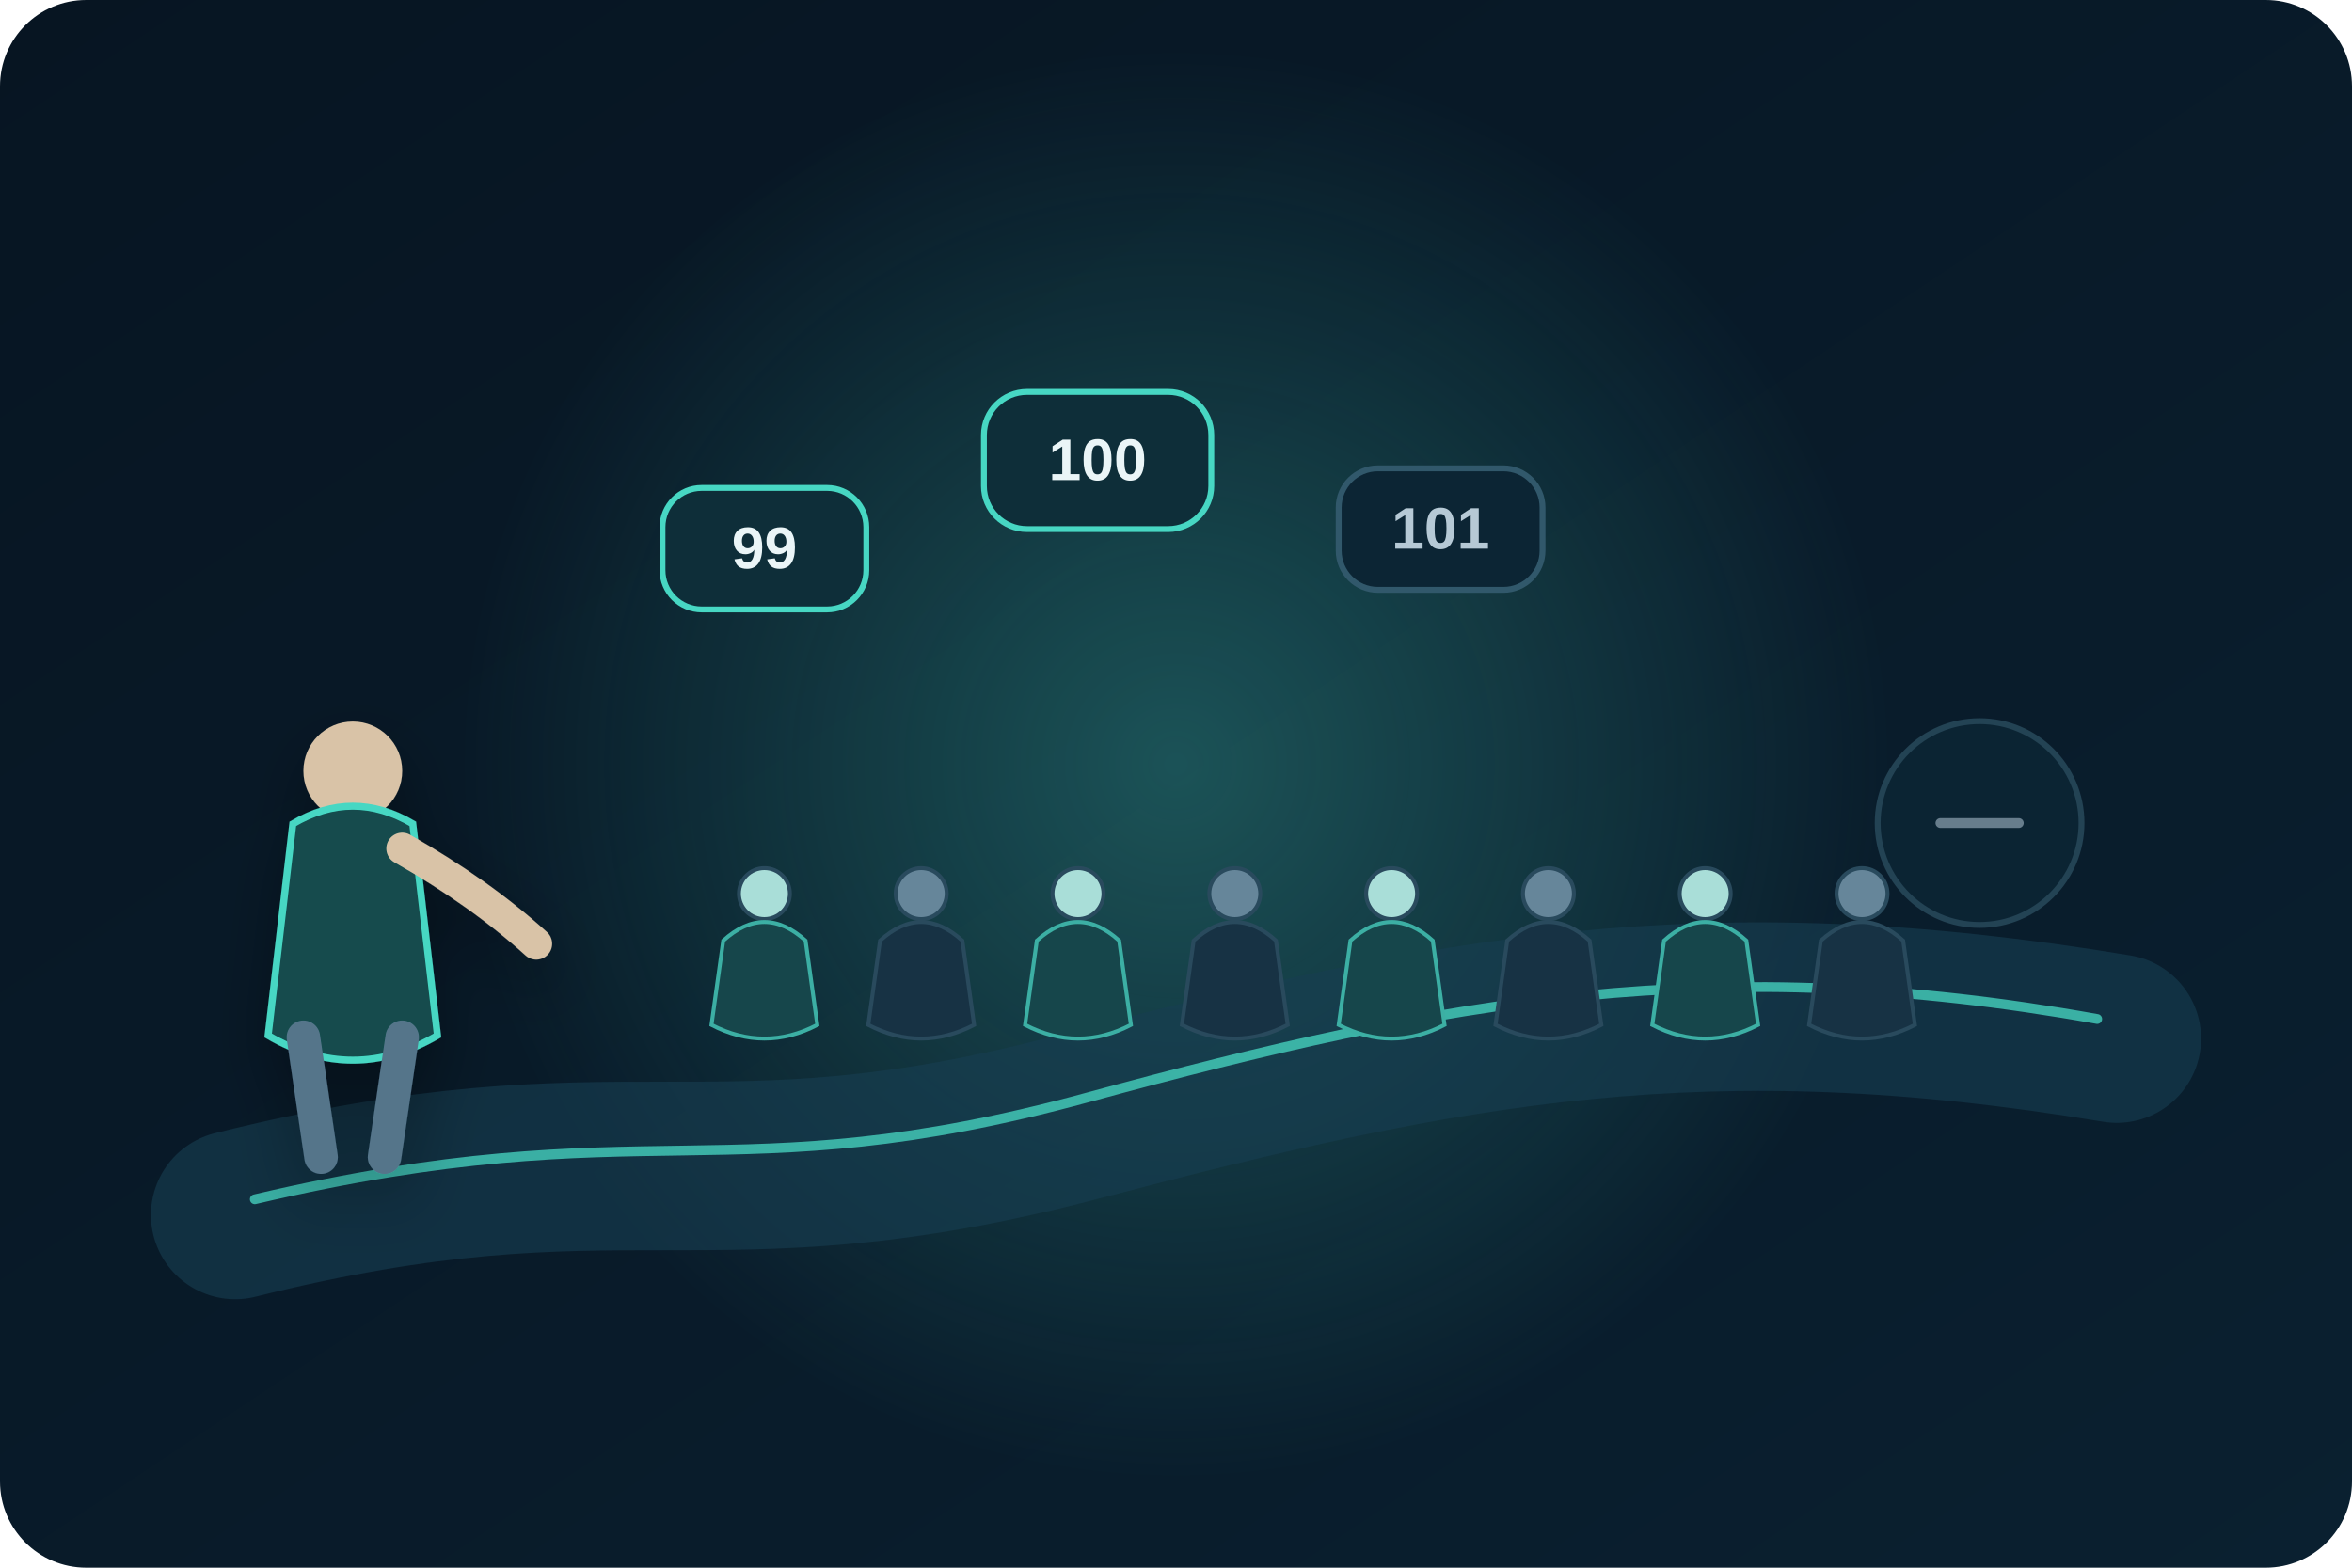
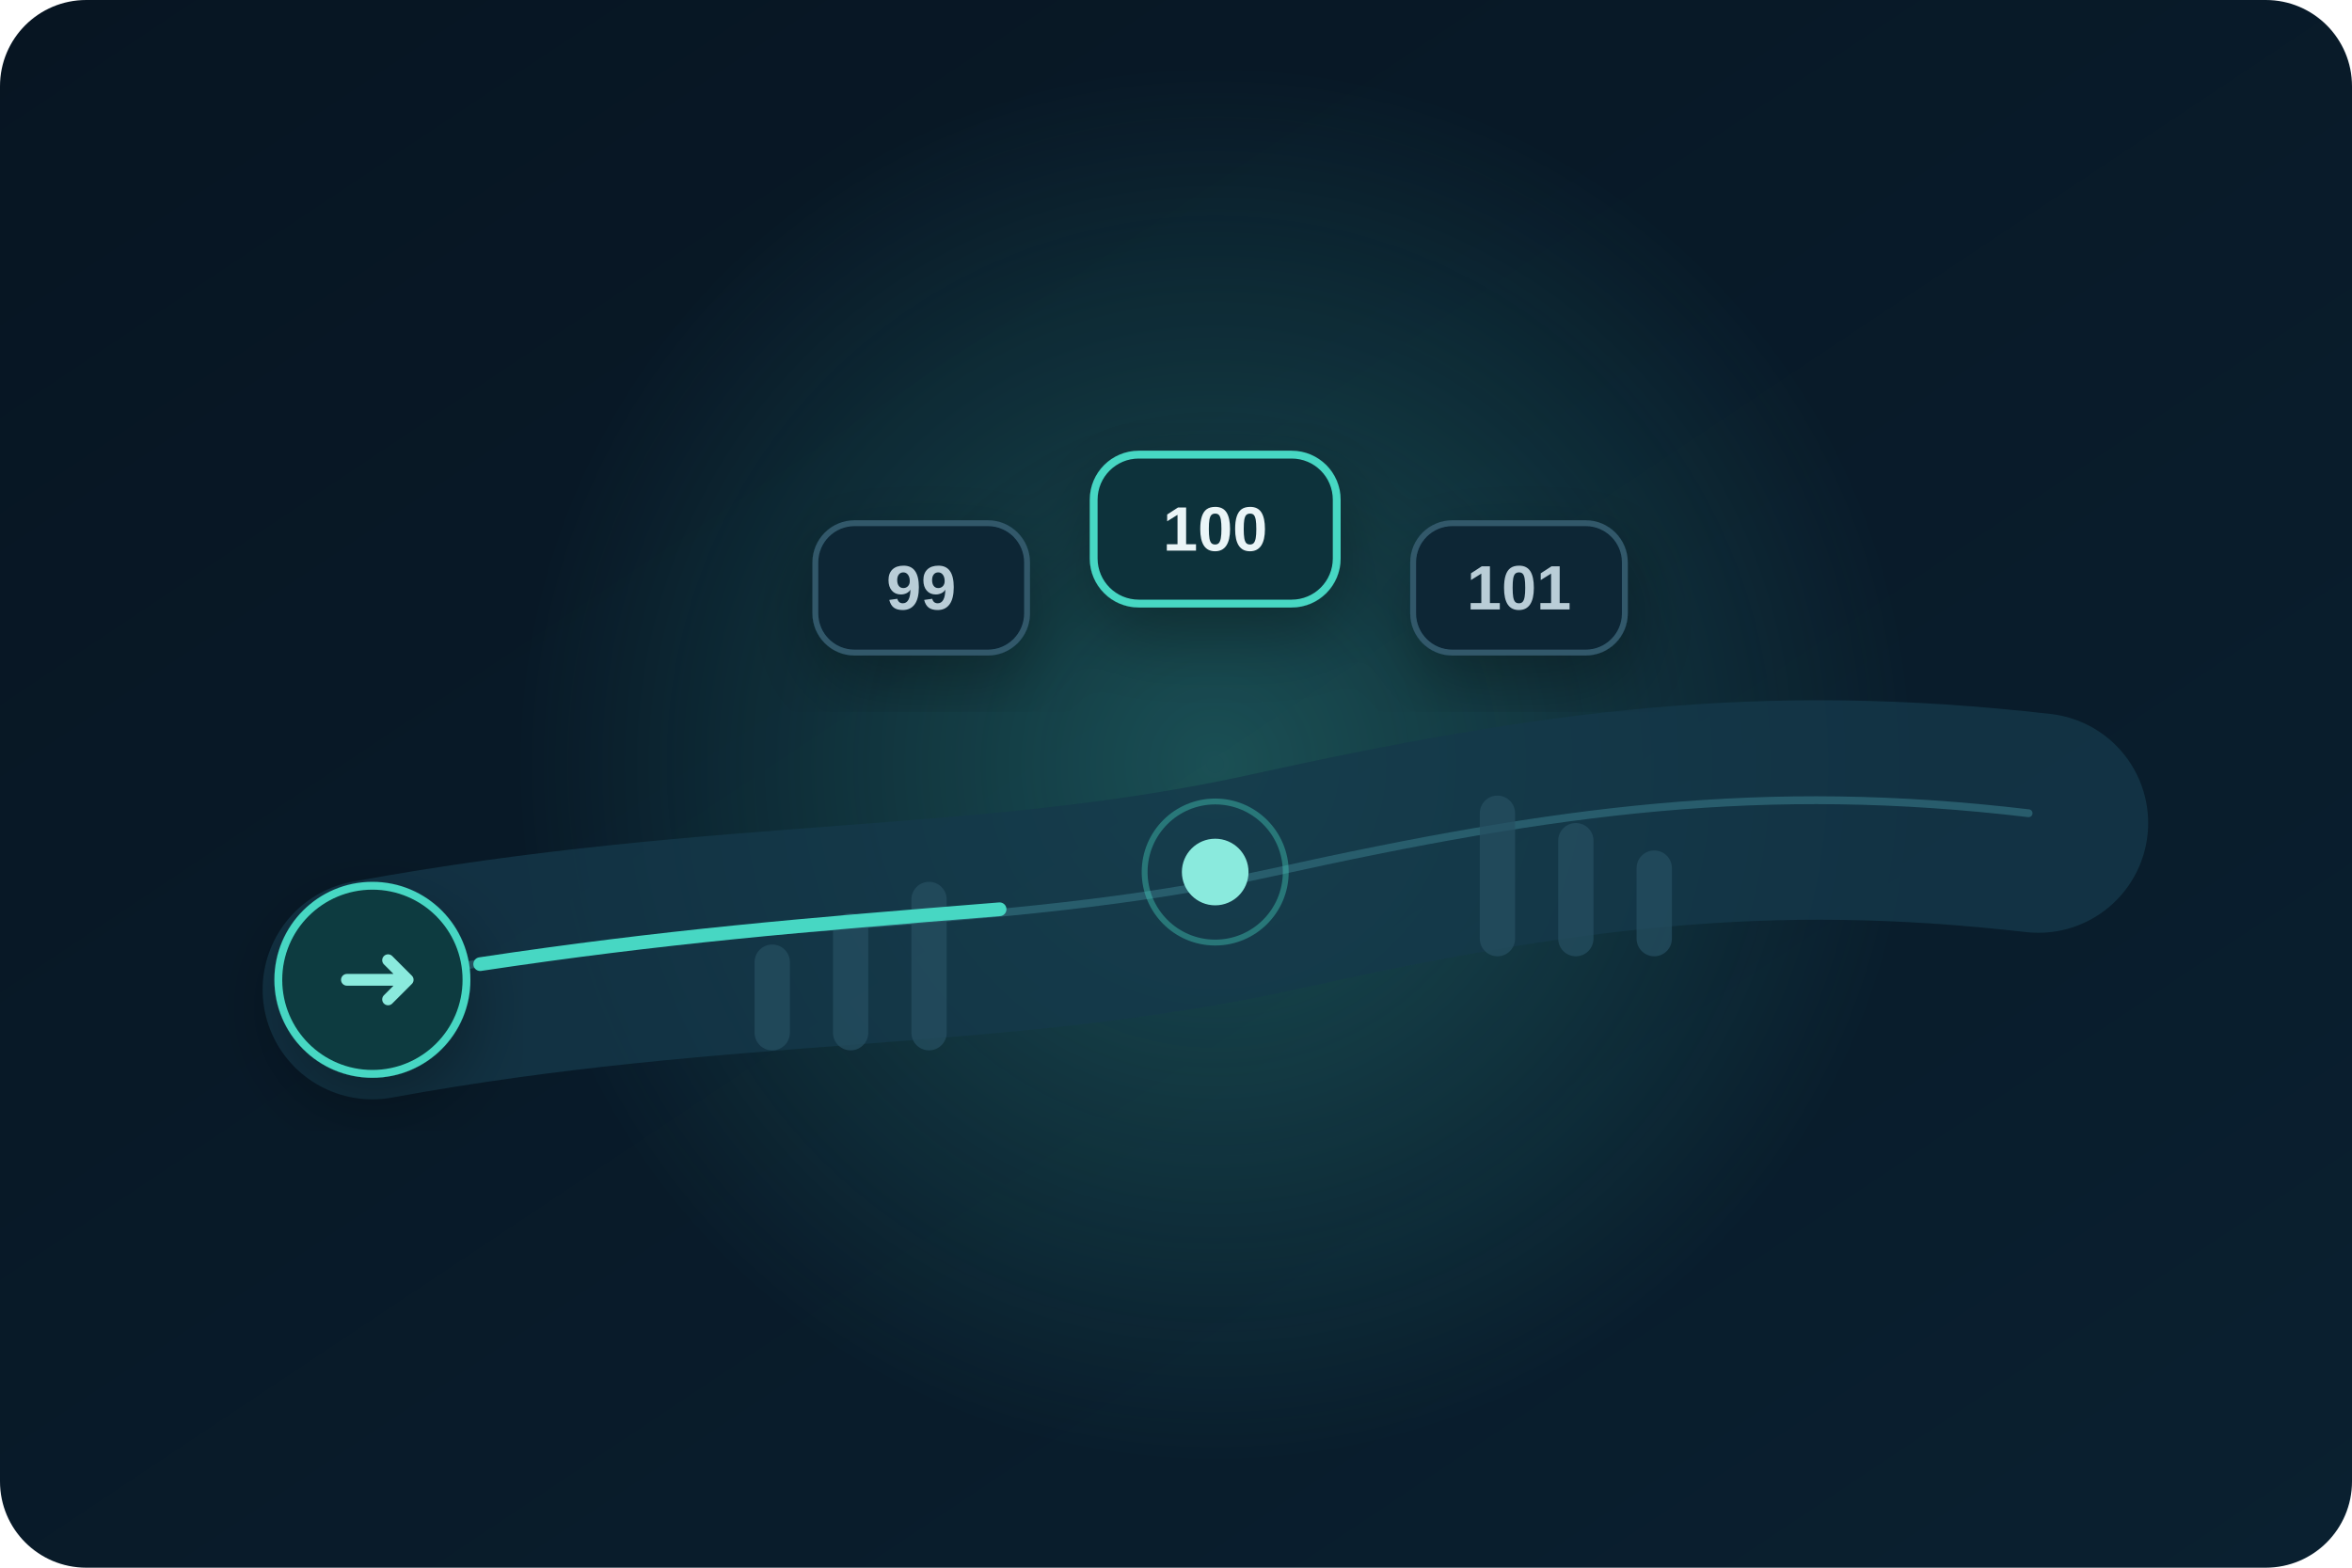
<svg xmlns="http://www.w3.org/2000/svg" width="1200" height="800" viewBox="0 0 1200 800" preserveAspectRatio="xMidYMid meet">
  <defs>
    <linearGradient id="bg" x2="1" y2="1">
      <stop stop-color="#071522" />
      <stop offset="1" stop-color="#0A2030" />
    </linearGradient>
-     <radialGradient id="h">
-       <stop stop-color="#47D7C3" stop-opacity=".30" />
+     <radialGradient id="halo">
+       <stop stop-color="#47D7C3" stop-opacity=".28" />
      <stop offset="1" stop-color="#47D7C3" stop-opacity="0" />
    </radialGradient>
-     <filter id="s" x="-30%" y="-30%" width="160%" height="160%">
-       <feDropShadow dy="16" stdDeviation="18" flood-opacity=".34" />
+     <filter id="shadow" x="-30%" y="-30%" width="160%" height="160%">
+       <feDropShadow dy="14" stdDeviation="18" flood-opacity=".32" />
    </filter>
  </defs>
  <rect width="1200" height="800" rx="44" fill="url(#bg)" />
-   <circle cx="600" cy="390" r="370" fill="url(#h)" />
-   <path d="M120 620C320 570 360 620 550 570S870 495 1080 530" fill="none" stroke="#163D50" stroke-width="86" stroke-linecap="round" opacity=".62" />
-   <path d="M130 612C330 565 372 610 555 560S875 485 1070 520" fill="none" stroke="#47D7C3" stroke-width="5" stroke-linecap="round" opacity=".76" />
-   <g transform="translate(180 460) scale(.9)" filter="url(#s)">
-     <circle cy="-74" r="28" fill="#D9C3A7" />
-     <path d="M-34-44Q0-64 34-44L48 76Q0 104-48 76Z" fill="#124C4D" stroke="#47D7C3" stroke-width="4" />
-     <path d="M28-30Q72-5 104 24" fill="none" stroke="#D9C3A7" stroke-width="18" stroke-linecap="round" />
-     <path d="M-28 77L-18 145M28 77L18 145" stroke="#55758A" stroke-width="19" stroke-linecap="round" />
+   <circle cx="620" cy="390" r="355" fill="url(#halo)" />
+   <path d="M190 505C370 472 505 482 650 450S900 404 1040 420" fill="none" stroke="#14394A" stroke-width="112" stroke-linecap="round" opacity=".78" />
+   <path d="M195 500C370 467 505 477 650 445S900 399 1035 415" fill="none" stroke="#2A6170" stroke-width="4" stroke-linecap="round" opacity=".9" />
+   <g opacity=".72" fill="#264F61">
+     <rect x="385" y="482" width="18" height="54" rx="9" />
+     <rect x="425" y="466" width="18" height="70" rx="9" />
+     <rect x="465" y="450" width="18" height="86" rx="9" />
+     <rect x="755" y="406" width="18" height="82" rx="9" />
+     <rect x="795" y="420" width="18" height="68" rx="9" />
+     <rect x="835" y="434" width="18" height="54" rx="9" />
  </g>
-   <g fill="#173244" stroke="#294A5D" stroke-width="2">
-     <g transform="translate(390 480)">
-       <circle cy="-24" r="13" fill="#A9DED8" />
-       <path d="M-21 0Q0-19 21 0L27 43Q0 57-27 43Z" fill="#16464B" stroke="#3CAFA4" />
+   <g font-family="Arial, sans-serif" font-size="32" font-weight="700" text-anchor="middle" filter="url(#shadow)">
+     <g transform="translate(470 300)">
+       <rect x="-54" y="-33" width="108" height="66" rx="20" fill="#0C2534" stroke="#31586B" stroke-width="3" />
+       <text y="11" fill="#B9CDD7">99</text>
    </g>
-     <g transform="translate(470 480)">
-       <circle cy="-24" r="13" fill="#66869A" />
-       <path d="M-21 0Q0-19 21 0L27 43Q0 57-27 43Z" />
+     <g transform="translate(620 270)">
+       <rect x="-62" y="-38" width="124" height="76" rx="23" fill="#0E303A" stroke="#47D7C3" stroke-width="4" />
+       <text y="11" fill="#EAF5F7">100</text>
    </g>
-     <g transform="translate(550 480)">
-       <circle cy="-24" r="13" fill="#A9DED8" />
-       <path d="M-21 0Q0-19 21 0L27 43Q0 57-27 43Z" fill="#16464B" stroke="#3CAFA4" />
-     </g>
-     <g transform="translate(630 480)">
-       <circle cy="-24" r="13" fill="#66869A" />
-       <path d="M-21 0Q0-19 21 0L27 43Q0 57-27 43Z" />
-     </g>
-     <g transform="translate(710 480)">
-       <circle cy="-24" r="13" fill="#A9DED8" />
-       <path d="M-21 0Q0-19 21 0L27 43Q0 57-27 43Z" fill="#16464B" stroke="#3CAFA4" />
-     </g>
-     <g transform="translate(790 480)">
-       <circle cy="-24" r="13" fill="#66869A" />
-       <path d="M-21 0Q0-19 21 0L27 43Q0 57-27 43Z" />
-     </g>
-     <g transform="translate(870 480)">
-       <circle cy="-24" r="13" fill="#A9DED8" />
-       <path d="M-21 0Q0-19 21 0L27 43Q0 57-27 43Z" fill="#16464B" stroke="#3CAFA4" />
-     </g>
-     <g transform="translate(950 480)">
-       <circle cy="-24" r="13" fill="#66869A" />
-       <path d="M-21 0Q0-19 21 0L27 43Q0 57-27 43Z" />
+     <g transform="translate(775 300)">
+       <rect x="-54" y="-33" width="108" height="66" rx="20" fill="#0C2534" stroke="#31586B" stroke-width="3" />
+       <text y="11" fill="#B9CDD7">101</text>
    </g>
  </g>
-   <g font-family="Arial" font-size="30" font-weight="700" text-anchor="middle">
-     <g transform="translate(390 280)">
-       <rect x="-52" y="-31" width="104" height="62" rx="20" fill="#0E2E39" stroke="#47D7C3" stroke-width="3" />
-       <text y="10" fill="#EAF5F7">99</text>
-     </g>
-     <g transform="translate(560 235)">
-       <rect x="-58" y="-35" width="116" height="70" rx="22" fill="#0E2E39" stroke="#47D7C3" stroke-width="3" />
-       <text y="10" fill="#EAF5F7">100</text>
-     </g>
-     <g transform="translate(735 270)">
-       <rect x="-52" y="-31" width="104" height="62" rx="20" fill="#0C2534" stroke="#31586B" stroke-width="3" />
-       <text y="10" fill="#B6C9D5">101</text>
-     </g>
+   <g transform="translate(190 500)" filter="url(#shadow)">
+     <circle r="48" fill="#0E3B3F" stroke="#47D7C3" stroke-width="4" />
+     <path d="M-13 0H18M8-10L18 0 8 10" fill="none" stroke="#8AEADD" stroke-width="6" stroke-linecap="round" stroke-linejoin="round" />
  </g>
-   <g transform="translate(1010 420)" opacity=".65">
-     <circle r="52" fill="#0C2838" stroke="#31576A" stroke-width="3" />
-     <path d="M-20 0h40" stroke="#9AB1C0" stroke-width="5" stroke-linecap="round" />
-   </g>
+   <path d="M245 492C338 478 410 472 510 464" fill="none" stroke="#47D7C3" stroke-width="7" stroke-linecap="round" />
+   <circle cx="620" cy="445" r="17" fill="#8AEADD" />
+   <circle cx="620" cy="445" r="36" fill="none" stroke="#47D7C3" stroke-width="3" opacity=".38" />
</svg>
